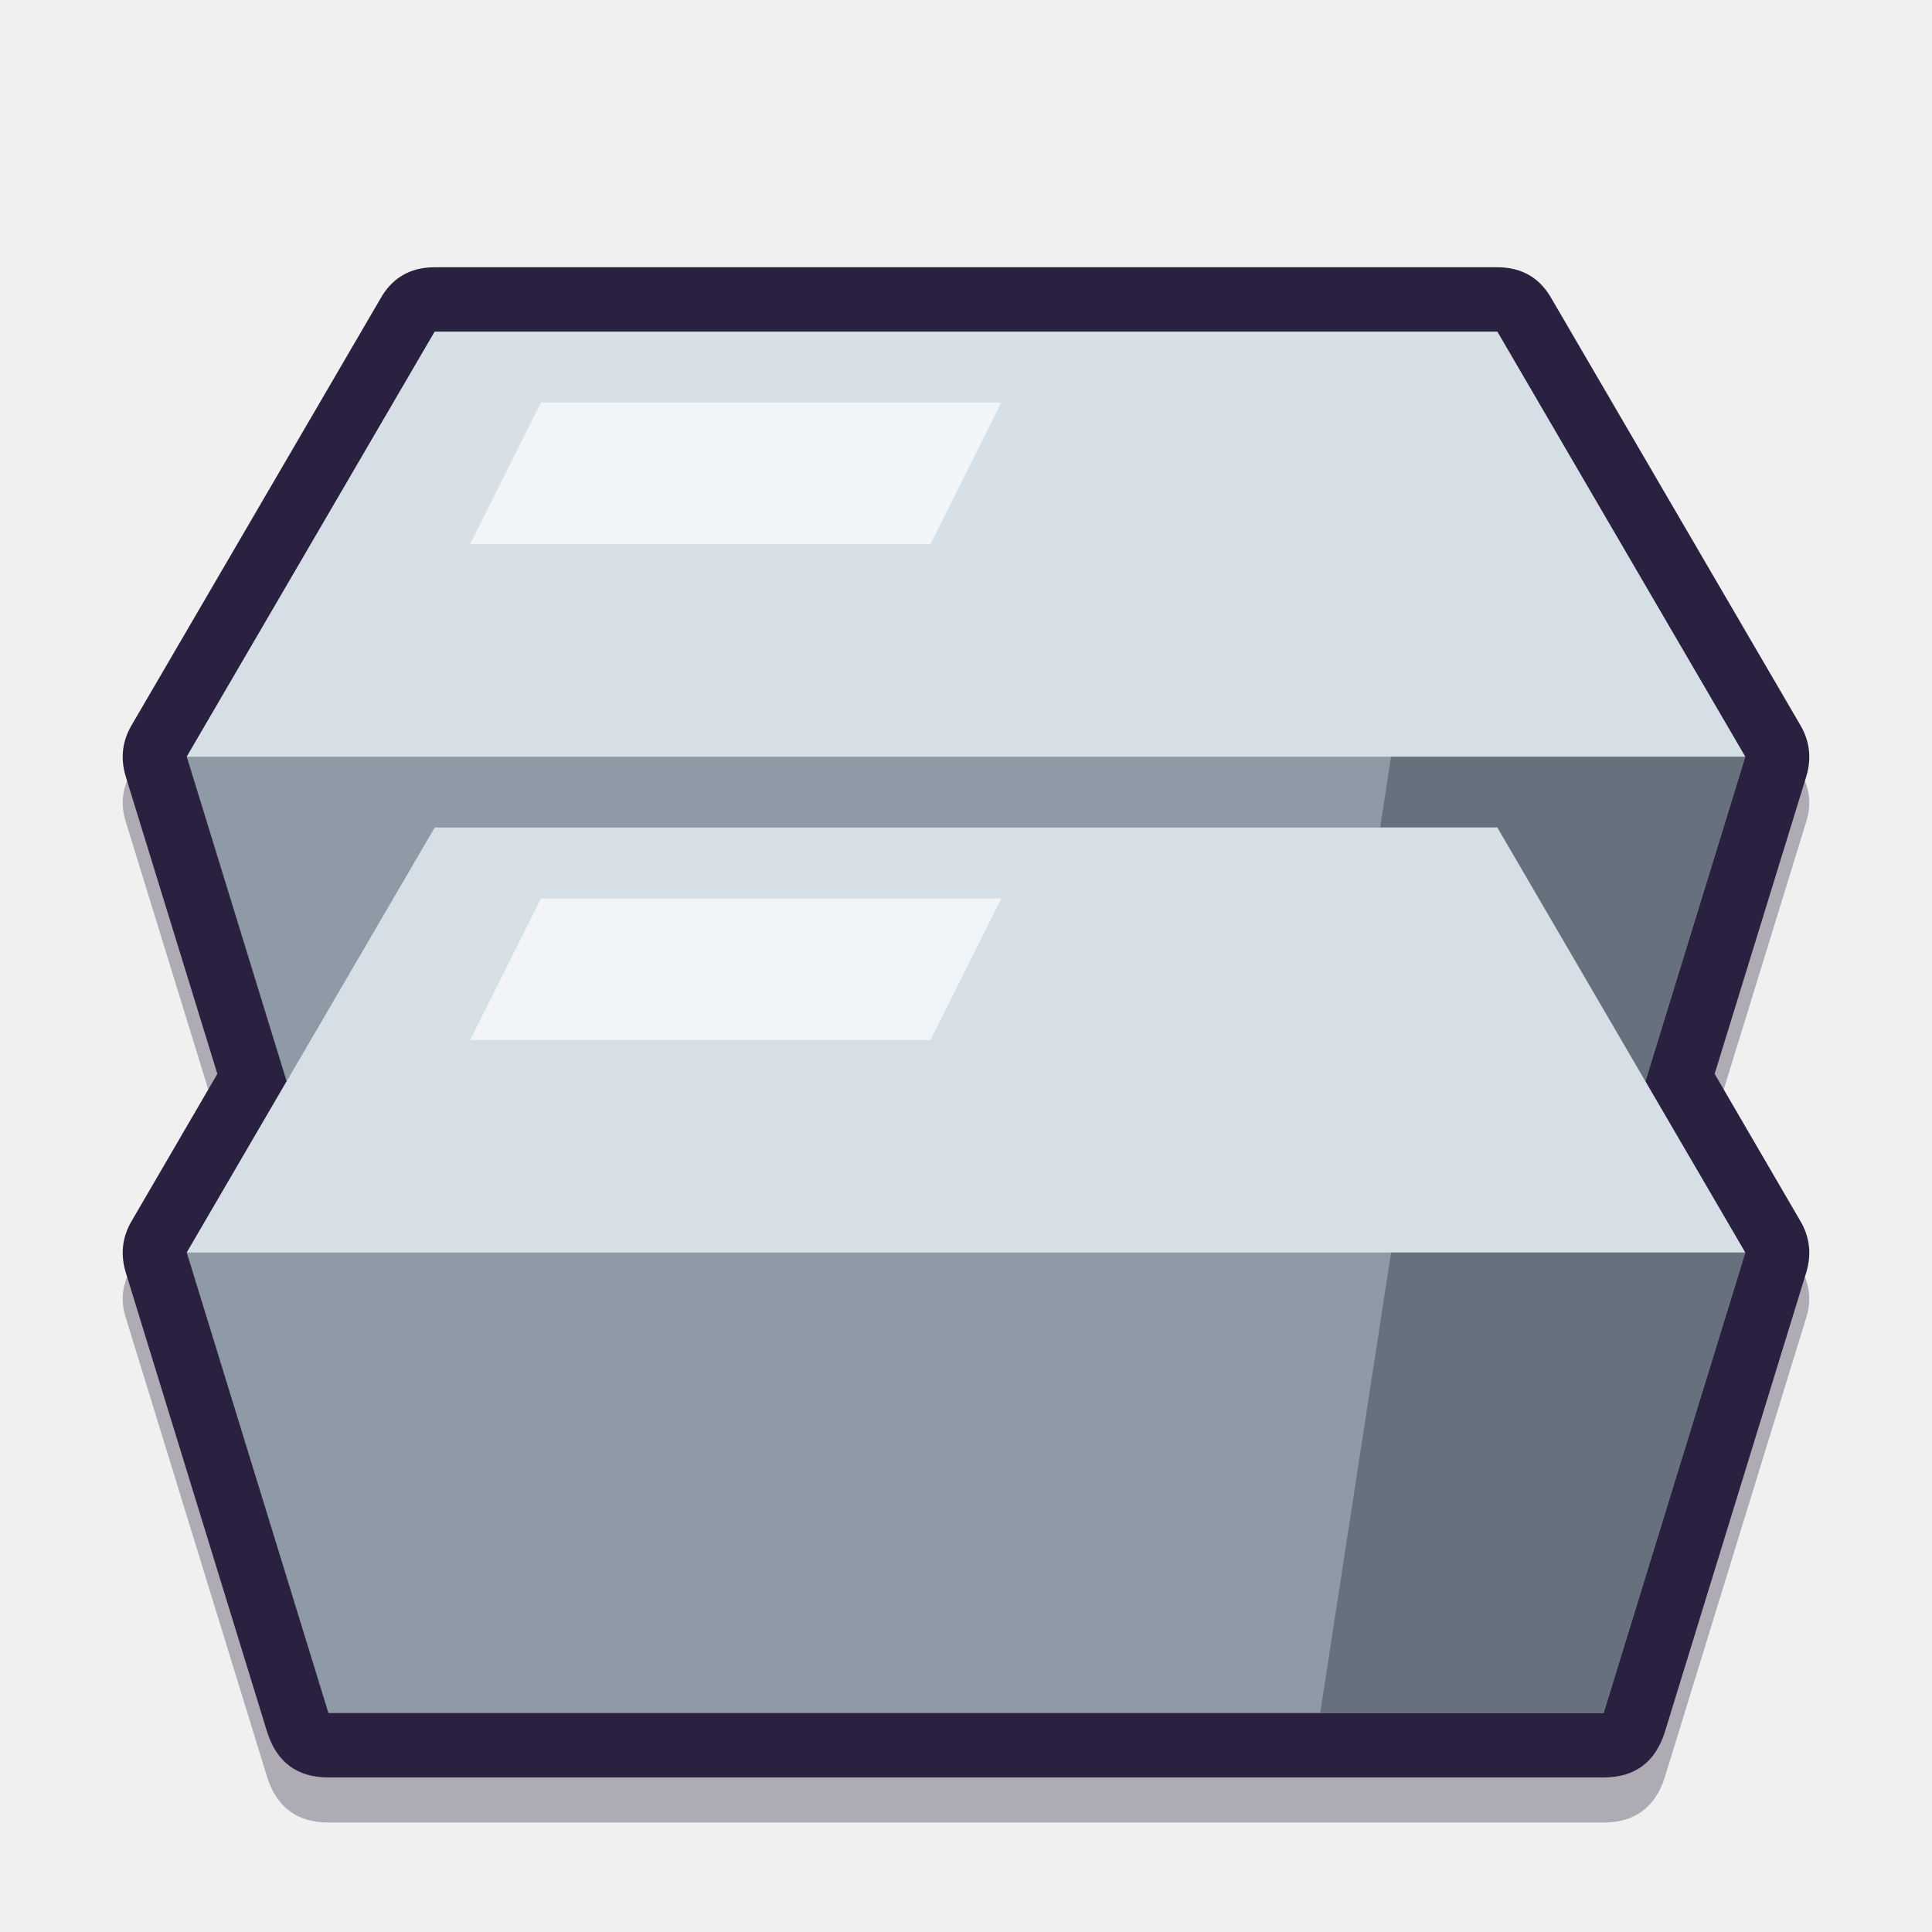
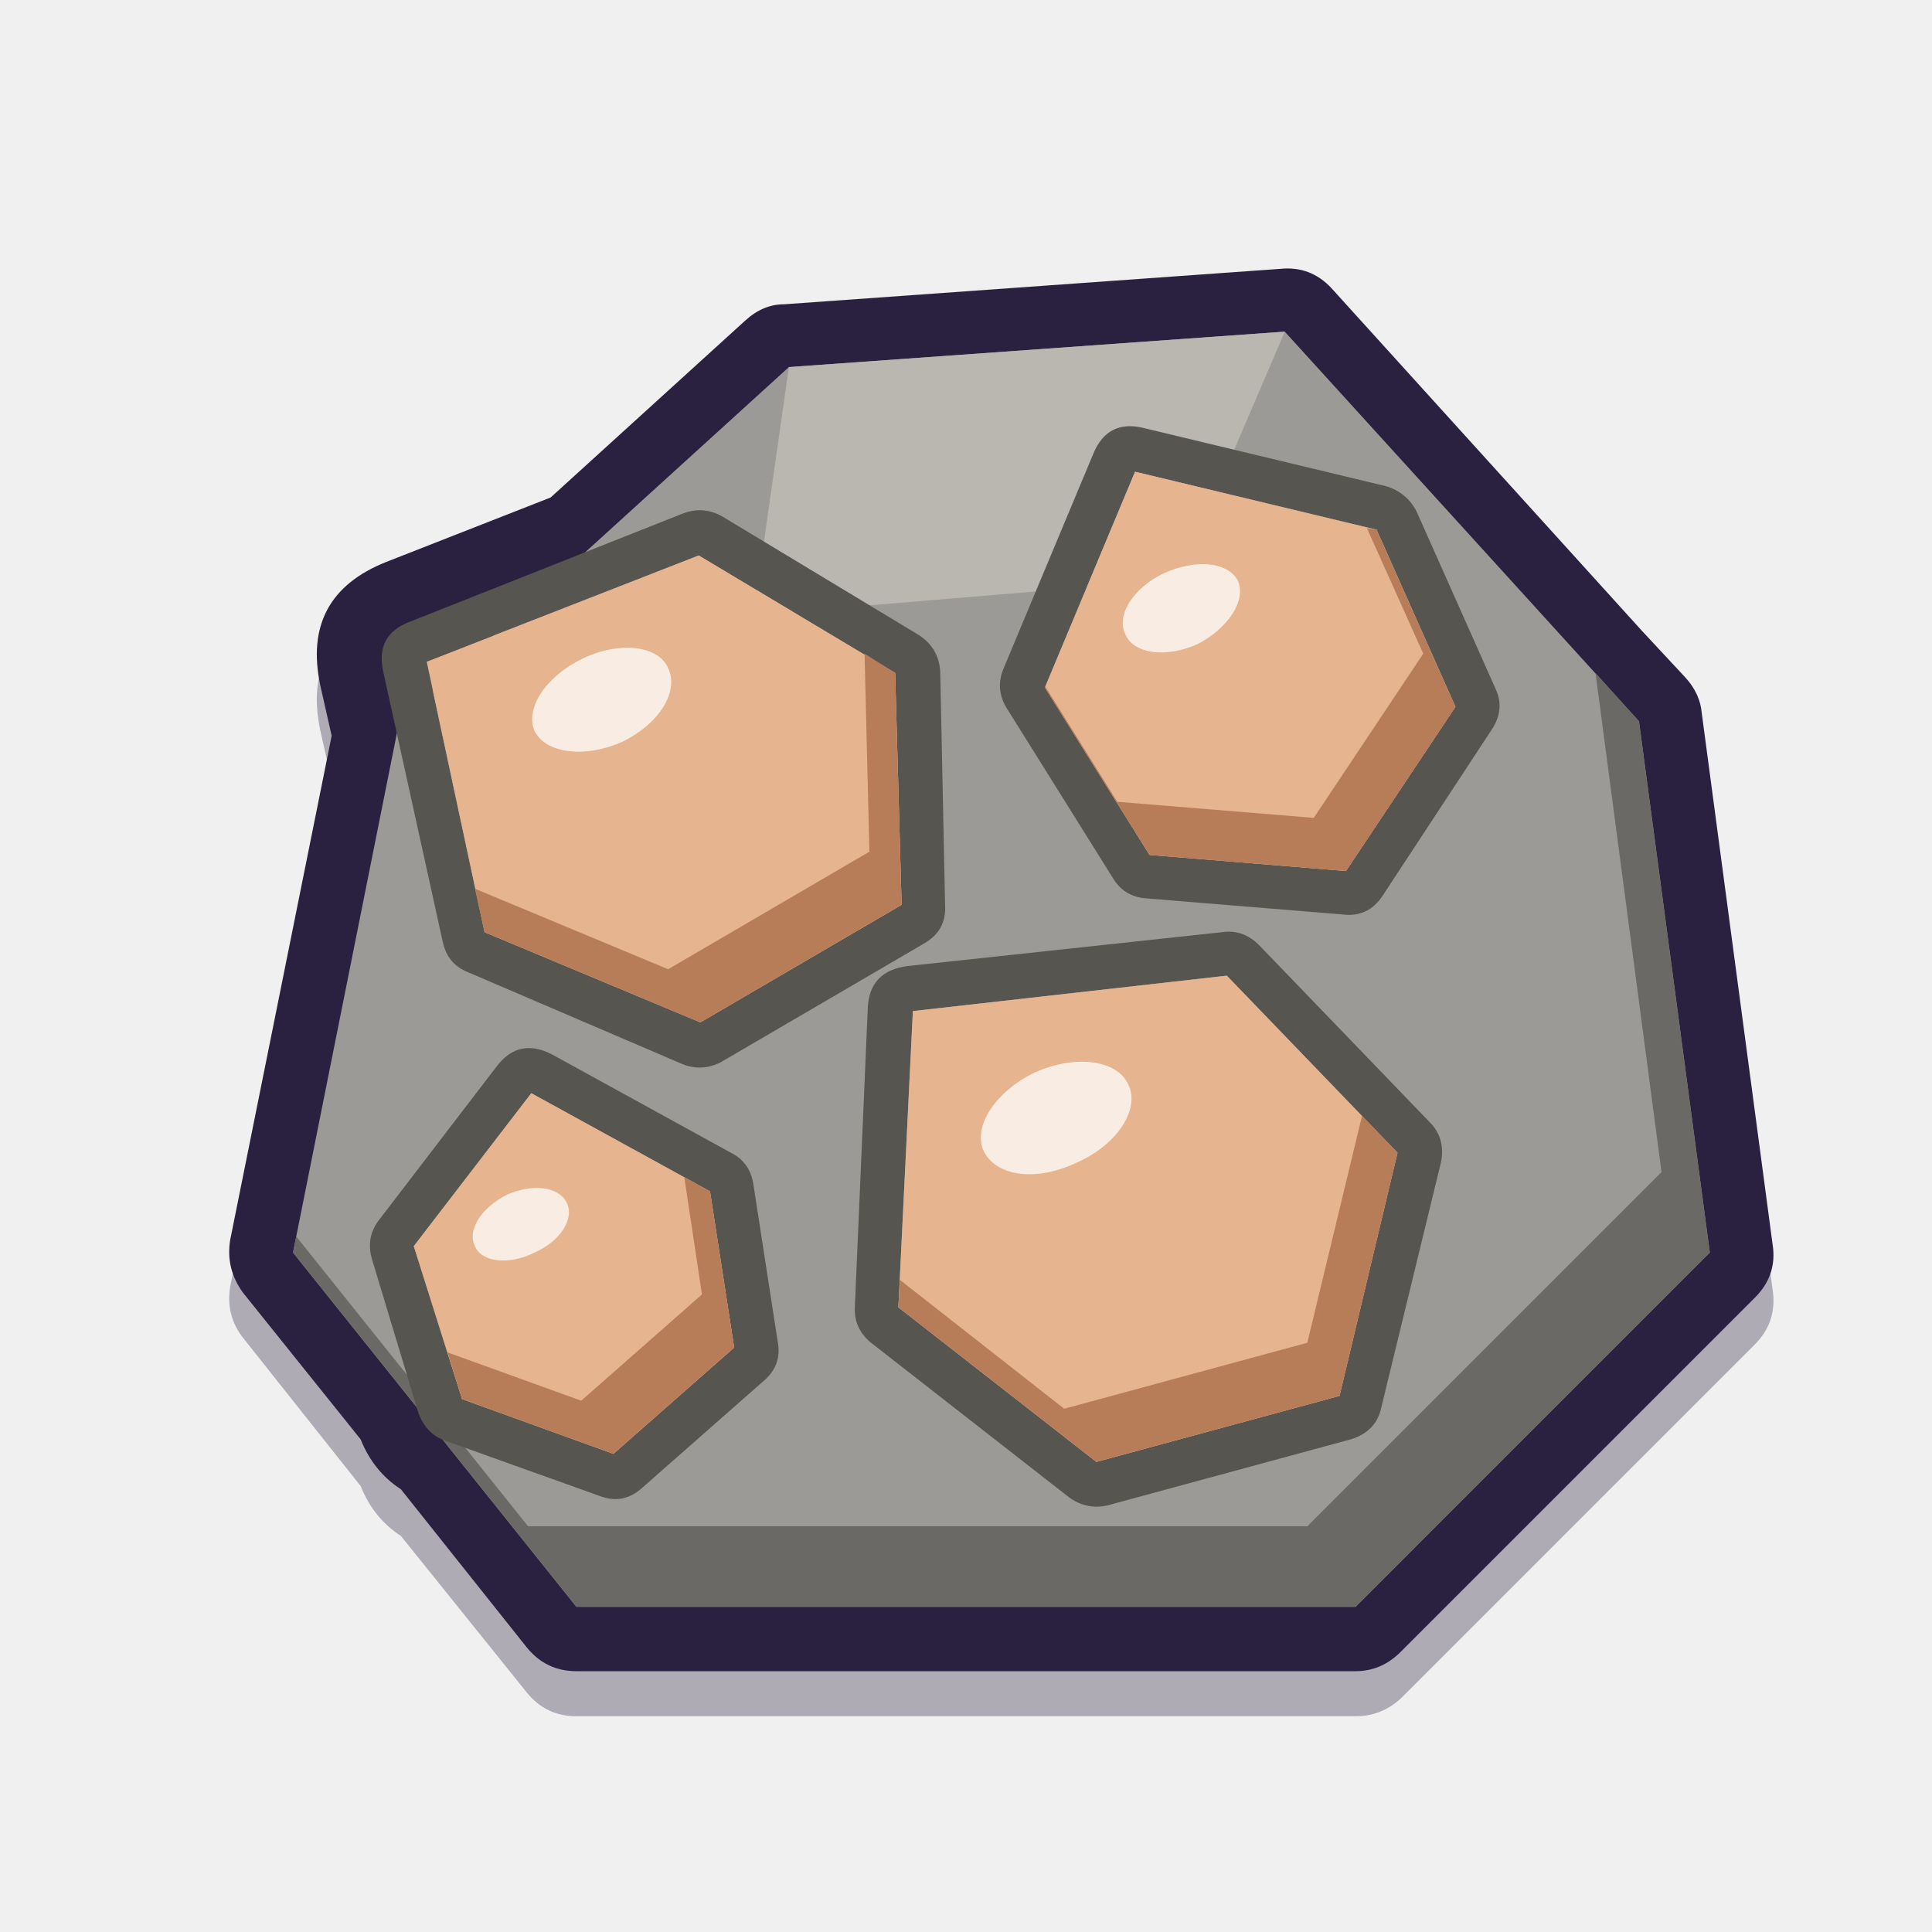
<svg xmlns="http://www.w3.org/2000/svg" viewBox="0 -930 1200 1200">
-   <path fill="#2a2140" fill-opacity="0.333" d="M270 -735H930Q953 -735 964 -715L1118 -451Q1127 -436 1122 -420L1065 -235L1118 -143Q1127 -128 1122 -112L1034 174Q1025 202 996 202H204Q175 202 166 174L78 -112Q73 -128 82 -143L135 -235L78 -420Q73 -436 82 -451L236 -715Q247 -735 270 -735Z" />
-   <path fill="#2a2140" d="M270 -764H930Q953 -764 964 -744L1118 -480Q1127 -465 1122 -448L1065 -263L1118 -172Q1127 -157 1122 -140L1034 146Q1025 174 996 174H204Q175 174 166 146L78 -140Q73 -157 82 -172L135 -263L78 -448Q73 -465 82 -480L236 -744Q247 -764 270 -764Z" />
-   <path fill="#8e9aa6" d="M270 -724H930L1084 -460L996 -174H204L116 -460Z" />
-   <path fill="#d6dee6" d="M270 -724H930L1084 -460H116Z" />
-   <path fill="#ffffff" fill-opacity="0.690" d="M336 -680H622L578 -592H292Z" />
-   <path fill="#66717d" d="M864 -460H1084L996 -174H820Z" />
-   <path fill="#8e9aa6" d="M270 -416H930L1084 -152L996 134H204L116 -152Z" />
-   <path fill="#d6dee6" d="M270 -416H930L1084 -152H116Z" />
-   <path fill="#ffffff" fill-opacity="0.690" d="M336 -372H622L578 -284H292Z" />
-   <path fill="#66717d" d="M864 -152H1084L996 134H820Z" />
+   <path fill="#2a2140" fill-opacity="0.333" d="M143 -131 206 -445 199 -476Q187 -532 240 -553L342 -592L463 -703Q474 -712 487 -713L795 -735Q814 -736 827 -722L1020 -510L1047 -480Q1056 -471 1057 -459L1101 -129Q1104 -109 1090 -95L870 125Q858 136 842 136H358Q339 136 327 121L249 24Q232 13 224 -7L151 -99Q140 -113 143 -131Z" />
+   <path fill="#2a2140" d="M143 -160 206 -473 199 -504Q187 -560 240 -581L342 -621L463 -731Q474 -741 487 -741L795 -763Q814 -765 827 -751L1020 -538L1047 -509Q1056 -499 1057 -487L1101 -157Q1104 -138 1090 -124L870 96Q858 108 842 108H358Q339 108 327 93L249 -5Q232 -16 224 -36L151 -127Q140 -142 143 -160Z" />
+   <path fill="#9b9a96" d="M182 -152 248 -482 490 -702 798 -724 1018 -482 1062 -152 842 68H358Z" />
+   <path fill="#6a6966" d="M182 -152 184 -162 328 18H812L1032 -202L991 -512L1018 -482L1062 -152L842 68H358Z" />
+   <path fill="#b9b7b0" d="M490 -702 798 -724 732 -570 468 -548Z" />
+   <path fill="#57554f" d="M255 -544 424 -611Q437 -616 449 -609L570 -536Q583 -528 584 -513L587 -368Q588 -352 574 -344L449 -271Q437 -264 424 -269L291 -326Q278 -331 275 -345L238 -513Q233 -536 255 -544ZM265 -519 301 -351 435 -295 560 -368 556 -512 434 -585Z" />
+   <path fill="#e6b48f" d="M265 -519 434 -585 556 -512 560 -368 435 -295 301 -351Z" />
+   <path fill="#b77d58" d="M295 -378 415 -328 540 -401 537 -524 556 -512 560 -368 435 -295 301 -351 295 -378Z" />
+   <path fill="#ffffff" fill-opacity="0.753" d="M415 -515C422 -500 409 -480 386 -469C363 -459 339 -462 332 -476C326 -490 339 -510 362 -521C385 -532 409 -529 415 -515Z" />
+   <path fill="#57554f" d="M711 -664 861 -628Q874 -624 880 -612L929 -502Q935 -489 926 -476L859 -374Q850 -360 834 -362L712 -372Q698 -373 691 -385L626 -489Q618 -501 623 -514L679 -648Q688 -670 711 -664ZM705 -637 649 -503 714 -399 836 -389 904 -491 855 -601Z" />
+   <path fill="#e6b48f" d="M705 -637 855 -601 904 -491 836 -389 714 -399 649 -503Z" />
+   <path fill="#b77d58" d="M649 -504 694 -432 816 -422 884 -524 849 -602 855 -601 904 -491 836 -389 714 -399 649 -503 649 -504Z" />
+   <path fill="#ffffff" fill-opacity="0.753" d="M769 -569C774 -557 763 -540 744 -530C724 -521 704 -524 699 -536C693 -548 704 -565 723 -574C743 -583 763 -581 769 -569Z" />
+   <path fill="#57554f" d="M564 -330 759 -351Q772 -353 782 -343L888 -233Q898 -223 895 -208L858 -56Q855 -41 839 -36L688 5Q675 8 664 0L541 -96Q530 -105 531 -119L539 -304Q540 -327 564 -330ZM567 -302 558 -118 681 -22 832 -63 868 -214 762 -324Z" />
+   <path fill="#e6b48f" d="M567 -302 762 -324 868 -214 832 -63 681 -22 558 -118Z" />
+   <path fill="#b77d58" d="M559 -135 661 -55 812 -96 846 -237 868 -214 832 -63 681 -22 558 -118 559 -135Z" />
+   <path fill="#ffffff" fill-opacity="0.753" d="M701 -256C708 -241 694 -219 669 -208C644 -196 619 -199 611 -215C604 -230 618 -252 643 -264C668 -275 694 -272 701 -256Z" />
+   <path fill="#57554f" d="M343 -275 454 -214Q466 -208 468 -194L483 -97Q486 -82 474 -72L399 -6Q387 5 372 -1L277 -35Q265 -39 260 -52L231 -148Q227 -162 236 -173L308 -267Q322 -286 343 -275ZM330 -251 257 -156 287 -61 381 -27 456 -93 441 -190Z" />
+   <path fill="#e6b48f" d="M330 -251 441 -190 456 -93 381 -27 287 -61 257 -156Z" />
+   <path fill="#b77d58" d="M278 -90 361 -60 436 -126 425 -199 441 -190 456 -93 381 -27 287 -61 278 -90Z" />
+   <path fill="#ffffff" fill-opacity="0.753" d="M352 -183C357 -173 348 -159 332 -152C316 -144 299 -146 295 -156C290 -166 299 -180 315 -188C331 -195 347 -193 352 -183Z" />
</svg>
